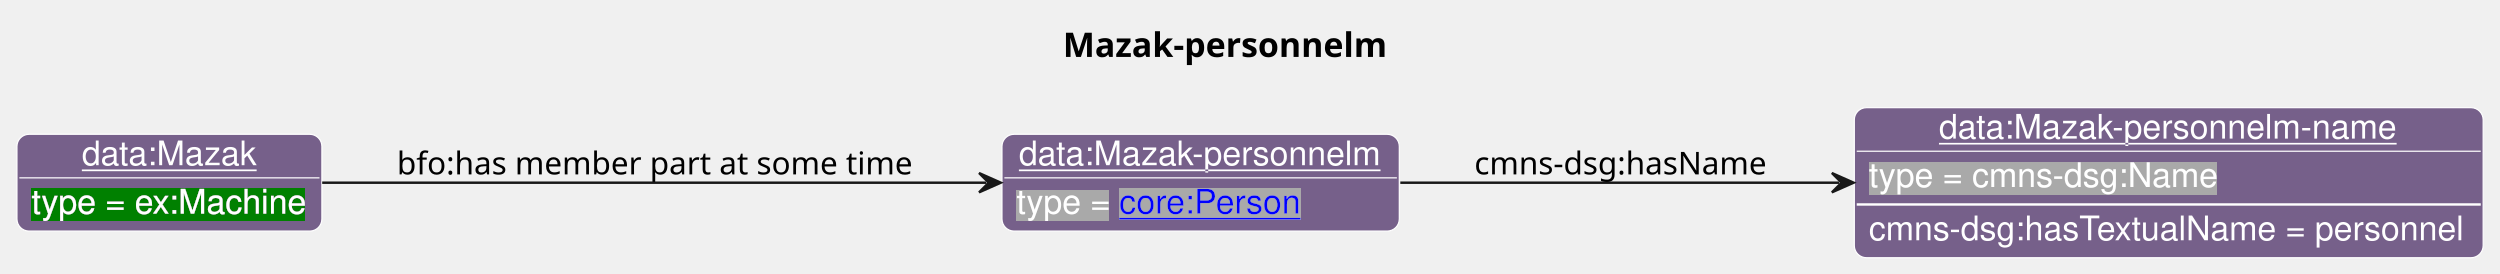
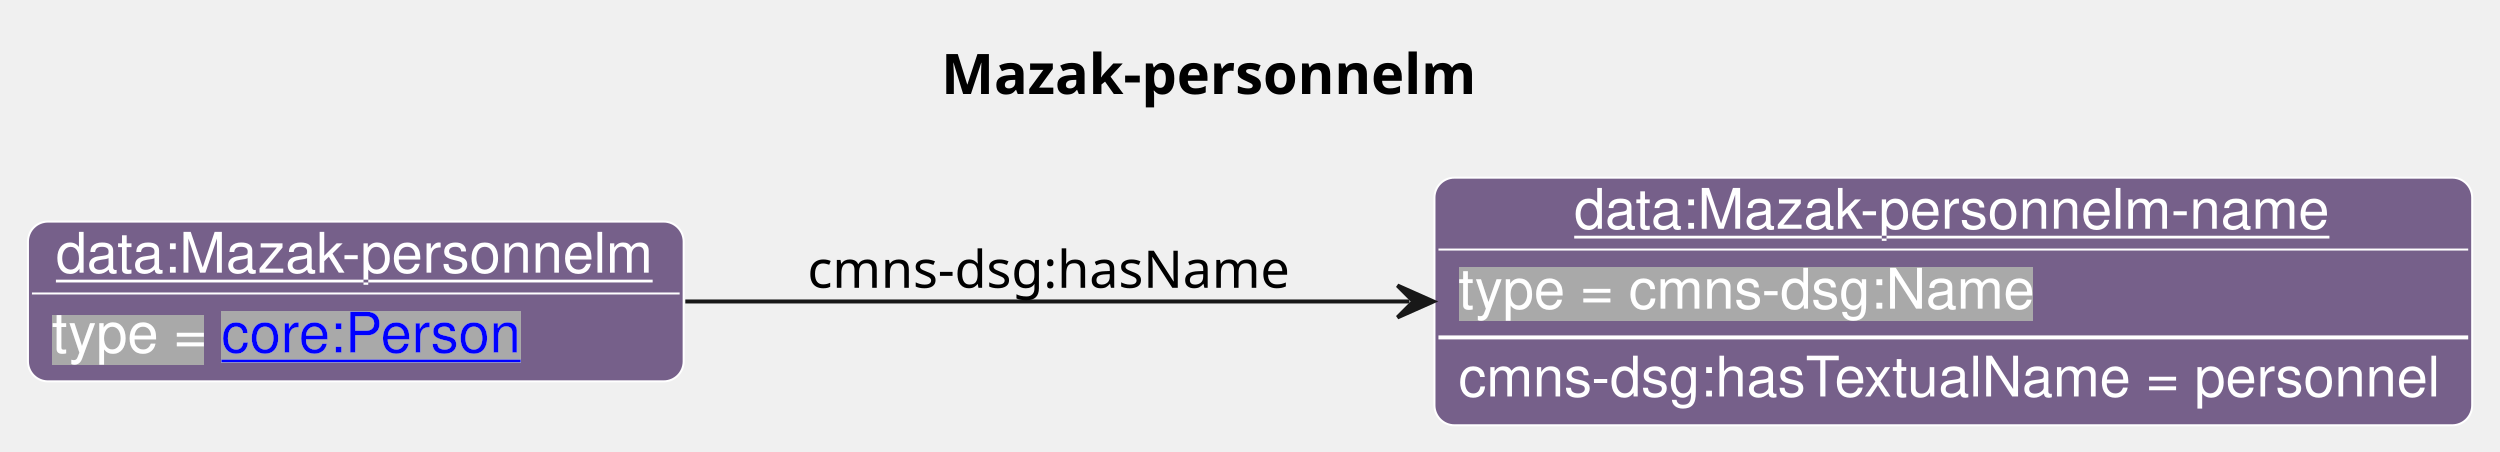
- <svg xmlns="http://www.w3.org/2000/svg" xmlns:xlink="http://www.w3.org/1999/xlink" contentStyleType="text/css" data-diagram-type="CLASS" height="113px" preserveAspectRatio="none" style="width:1033px;height:113px;background:#FFFFFF;" version="1.1" viewBox="0 0 1033 113" width="1033px" zoomAndPan="magnify">
+ <svg xmlns="http://www.w3.org/2000/svg" xmlns:xlink="http://www.w3.org/1999/xlink" contentStyleType="text/css" data-diagram-type="CLASS" height="113px" preserveAspectRatio="none" style="width:626px;height:113px;background:#FFFFFF;" version="1.1" viewBox="0 0 626 113" width="626px" zoomAndPan="magnify">
  <defs>
-     <filter height="1" id="bqlxx24foygk00" width="1" x="0" y="0">
+     <filter height="1" id="b13ssh3btwycwv0" width="1" x="0" y="0">
      <feFlood flood-color="#A9A9A9" result="flood" />
-       <feComposite in="SourceGraphic" in2="flood" operator="over" />
-     </filter>
-     <filter height="1" id="bqlxx24foygk01" width="1" x="0" y="0">
-       <feFlood flood-color="#008000" result="flood" />
      <feComposite in="SourceGraphic" in2="flood" operator="over" />
    </filter>
  </defs>
  <g>
-     <text fill="#000000" font-family="sans-serif" font-size="14" font-weight="bold" lengthAdjust="spacing" textLength="140.663" x="439.19" y="23.535">Mazak-personnelm</text>
+     <text fill="#000000" font-family="sans-serif" font-size="14" font-weight="bold" lengthAdjust="spacing" textLength="140.663" x="235.685" y="23.535">Mazak-personnelm</text>
    <g class="entity" data-entity="o1" data-source-line="131" data-uid="ent0002" id="entity_o1">
-       <rect fill="#76608A" height="40" rx="5" ry="5" style="stroke:#FFFFFF;stroke-width:0.5;" width="164.185" x="414.01" y="55.488" />
-       <text fill="#FFFFFF" font-family="Helvetica" font-size="14" lengthAdjust="spacing" text-decoration="underline" textLength="150.185" x="421.01" y="68.269">data:Mazak-personnelm</text>
-       <line style="stroke:#FFFFFF;stroke-width:0.5;" x1="415.01" x2="577.196" y1="73.488" y2="73.488" />
-       <text fill="#FFFFFF" filter="url(#bqlxx24foygk00)" font-family="Helvetica" font-size="14" lengthAdjust="spacing" textLength="38.527" x="420.01" y="88.269">type =</text>
+       <rect fill="#76608A" height="40" rx="5" ry="5" style="stroke:#FFFFFF;stroke-width:0.5;" width="164.185" x="7" y="55.488" />
+       <text fill="#FFFFFF" font-family="Helvetica" font-size="14" lengthAdjust="spacing" text-decoration="underline" textLength="150.185" x="14" y="68.269">data:Mazak-personnelm</text>
+       <line style="stroke:#FFFFFF;stroke-width:0.5;" x1="8" x2="170.185" y1="73.488" y2="73.488" />
+       <text fill="#FFFFFF" filter="url(#b13ssh3btwycwv0)" font-family="Helvetica" font-size="14" lengthAdjust="spacing" textLength="38.527" x="13" y="88.269">type =</text>
      <a href="https://spec.industrialontologies.org/ontology/core/Core/Person" target="_top" title="https://spec.industrialontologies.org/ontology/core/Core/Person" xlink:actuate="onRequest" xlink:href="https://spec.industrialontologies.org/ontology/core/Core/Person" xlink:show="new" xlink:title="https://spec.industrialontologies.org/ontology/core/Core/Person" xlink:type="simple">
-         <text fill="#0000FF" filter="url(#bqlxx24foygk00)" font-family="Helvetica" font-size="14" lengthAdjust="spacing" text-decoration="underline" textLength="75.482" x="462.427" y="88.269">core:Person</text>
+         <text fill="#0000FF" filter="url(#b13ssh3btwycwv0)" font-family="Helvetica" font-size="14" lengthAdjust="spacing" text-decoration="underline" textLength="75.482" x="55.417" y="88.269">core:Person</text>
      </a>
    </g>
    <g class="entity" data-entity="o2" data-source-line="131" data-uid="ent0003" id="entity_o2">
-       <rect fill="#76608A" height="62" rx="5" ry="5" style="stroke:#FFFFFF;stroke-width:0.5;" width="259.844" x="766.2" y="44.488" />
-       <text fill="#FFFFFF" font-family="Helvetica" font-size="14" lengthAdjust="spacing" text-decoration="underline" textLength="189.868" x="801.188" y="57.269">data:Mazak-personnelm-name</text>
-       <line style="stroke:#FFFFFF;stroke-width:0.5;" x1="767.2" x2="1025.044" y1="62.488" y2="62.488" />
-       <text fill="#FFFFFF" filter="url(#bqlxx24foygk00)" font-family="Helvetica" font-size="14" lengthAdjust="spacing" textLength="144.334" x="772.2" y="77.269">type = cmns-dsg:Name</text>
-       <line style="stroke:#FFFFFF;stroke-width:1;" x1="767.2" x2="1025.044" y1="84.488" y2="84.488" />
-       <text fill="#FFFFFF" font-family="Helvetica" font-size="14" lengthAdjust="spacing" textLength="247.844" x="772.2" y="99.269">cmns-dsg:hasTextualName = personnel</text>
+       <rect fill="#76608A" height="62" rx="5" ry="5" style="stroke:#FFFFFF;stroke-width:0.5;" width="259.844" x="359.19" y="44.488" />
+       <text fill="#FFFFFF" font-family="Helvetica" font-size="14" lengthAdjust="spacing" text-decoration="underline" textLength="189.868" x="394.178" y="57.269">data:Mazak-personnelm-name</text>
+       <line style="stroke:#FFFFFF;stroke-width:0.5;" x1="360.19" x2="618.034" y1="62.488" y2="62.488" />
+       <text fill="#FFFFFF" filter="url(#b13ssh3btwycwv0)" font-family="Helvetica" font-size="14" lengthAdjust="spacing" textLength="144.334" x="365.19" y="77.269">type = cmns-dsg:Name</text>
+       <line style="stroke:#FFFFFF;stroke-width:1;" x1="360.19" x2="618.034" y1="84.488" y2="84.488" />
+       <text fill="#FFFFFF" font-family="Helvetica" font-size="14" lengthAdjust="spacing" textLength="247.844" x="365.19" y="99.269">cmns-dsg:hasTextualName = personnel</text>
    </g>
-     <g class="entity" data-entity="o3" data-source-line="131" data-uid="ent0004" id="entity_o3">
-       <rect fill="#76608A" height="40" rx="5" ry="5" style="stroke:#FFFFFF;stroke-width:0.5;" width="126.01" x="7" y="55.488" />
-       <text fill="#FFFFFF" font-family="Helvetica" font-size="14" lengthAdjust="spacing" text-decoration="underline" textLength="72.372" x="33.819" y="68.269">data:Mazak</text>
-       <line style="stroke:#FFFFFF;stroke-width:0.5;" x1="8" x2="132.01" y1="73.488" y2="73.488" />
-       <text fill="#FFFFFF" filter="url(#bqlxx24foygk01)" font-family="Helvetica" font-size="14" lengthAdjust="spacing" textLength="114.01" x="13" y="88.269">type = ex:Machine</text>
-     </g>
-     <g class="link" data-entity-1="o1" data-entity-2="o2" data-source-line="195" data-uid="lnk5" id="link_o1_o2">
-       <path codeLine="195" d="M578.61,75.488 C632.51,75.488 698.33,75.488 759.93,75.488" fill="none" id="o1-to-o2" style="stroke:#181818;stroke-width:1;" />
-       <polygon fill="#181818" points="765.93,75.488,756.93,71.488,760.93,75.488,756.93,79.488,765.93,75.488" style="stroke:#181818;stroke-width:1;" />
-       <text fill="#000000" font-family="sans-serif" font-size="13" lengthAdjust="spacing" textLength="126.077" x="609.2" y="72.057">cmns-dsg:hasName</text>
-     </g>
-     <g class="link" data-entity-1="o3" data-entity-2="o1" data-source-line="195" data-uid="lnk6" id="link_o3_o1">
-       <path codeLine="195" d="M133.13,75.488 C207.32,75.488 325.67,75.488 407.54,75.488" fill="none" id="o3-to-o1" style="stroke:#181818;stroke-width:1;" />
-       <polygon fill="#181818" points="413.54,75.488,404.54,71.488,408.54,75.488,404.54,79.488,413.54,75.488" style="stroke:#181818;stroke-width:1;" />
-       <text fill="#000000" font-family="sans-serif" font-size="13" lengthAdjust="spacing" textLength="219.337" x="164.01" y="72.057">bfo:has member part at some time</text>
+     <g class="link" data-entity-1="o1" data-entity-2="o2" data-source-line="195" data-uid="lnk4" id="link_o1_o2">
+       <path codeLine="195" d="M171.6,75.488 C225.5,75.488 291.32,75.488 352.92,75.488" fill="none" id="o1-to-o2" style="stroke:#181818;stroke-width:1;" />
+       <polygon fill="#181818" points="358.92,75.488,349.92,71.488,353.92,75.488,349.92,79.488,358.92,75.488" style="stroke:#181818;stroke-width:1;" />
+       <text fill="#000000" font-family="sans-serif" font-size="13" lengthAdjust="spacing" textLength="126.077" x="202.19" y="72.057">cmns-dsg:hasName</text>
    </g>
  </g>
</svg>
